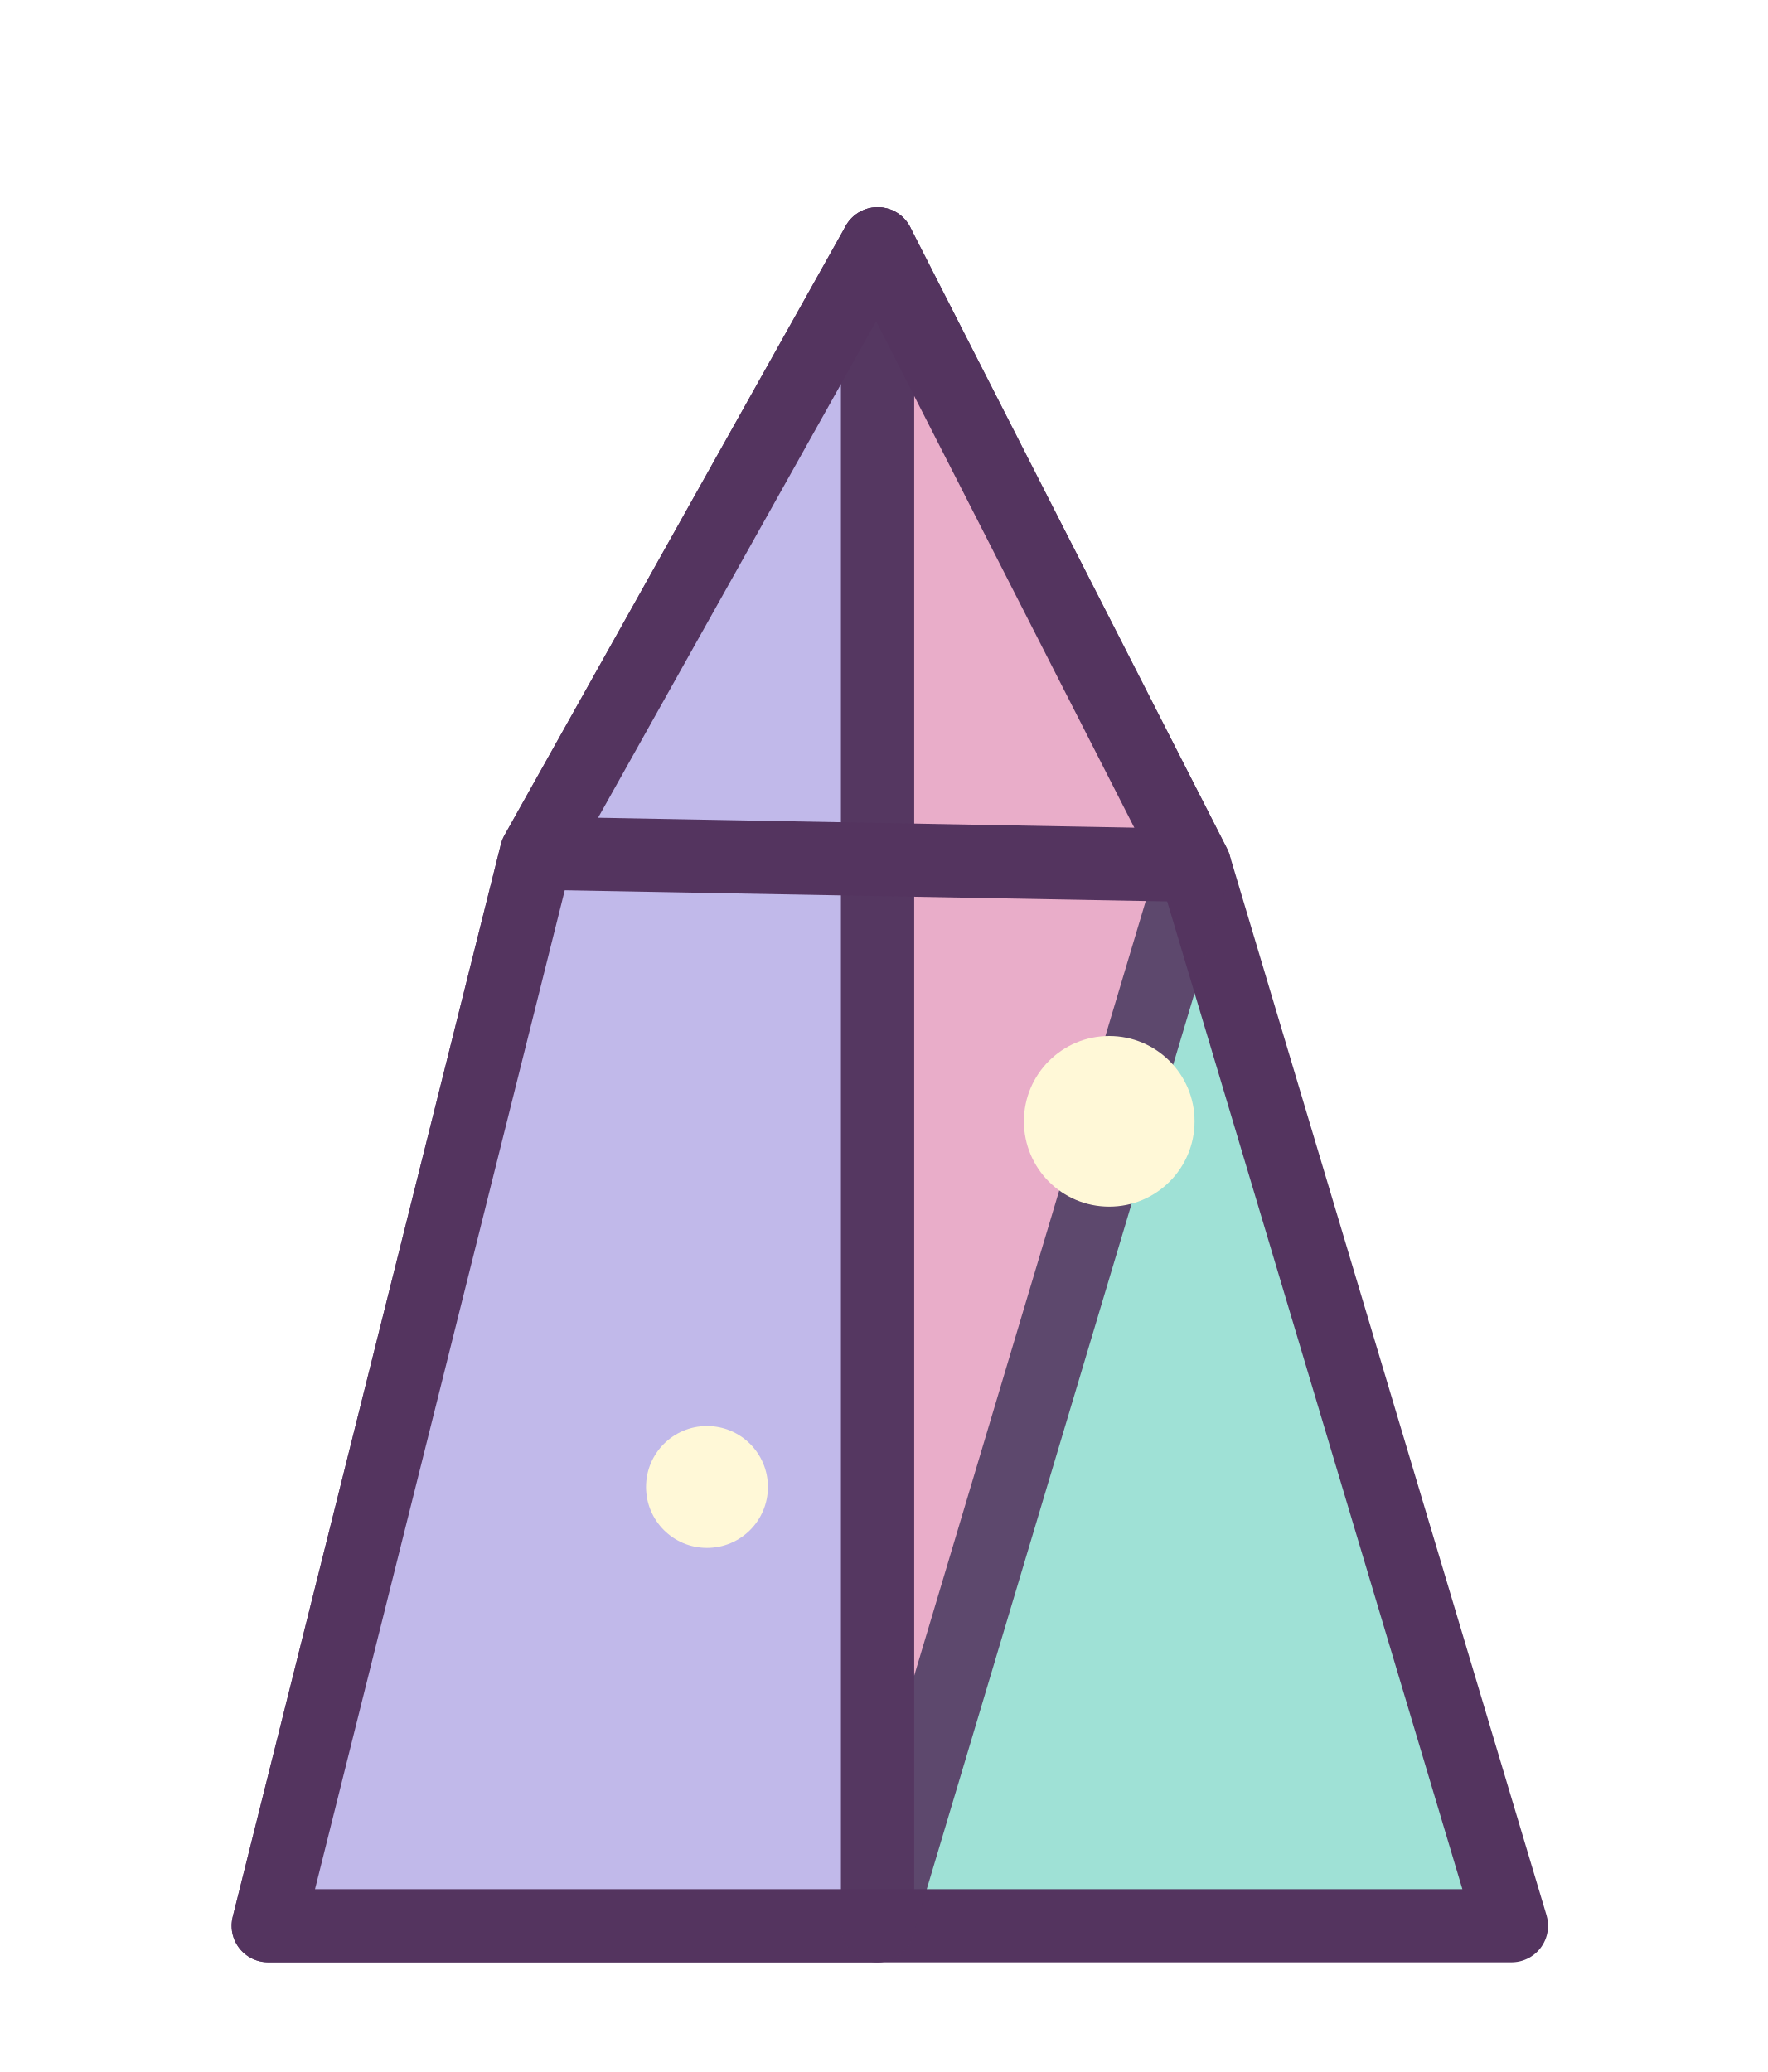
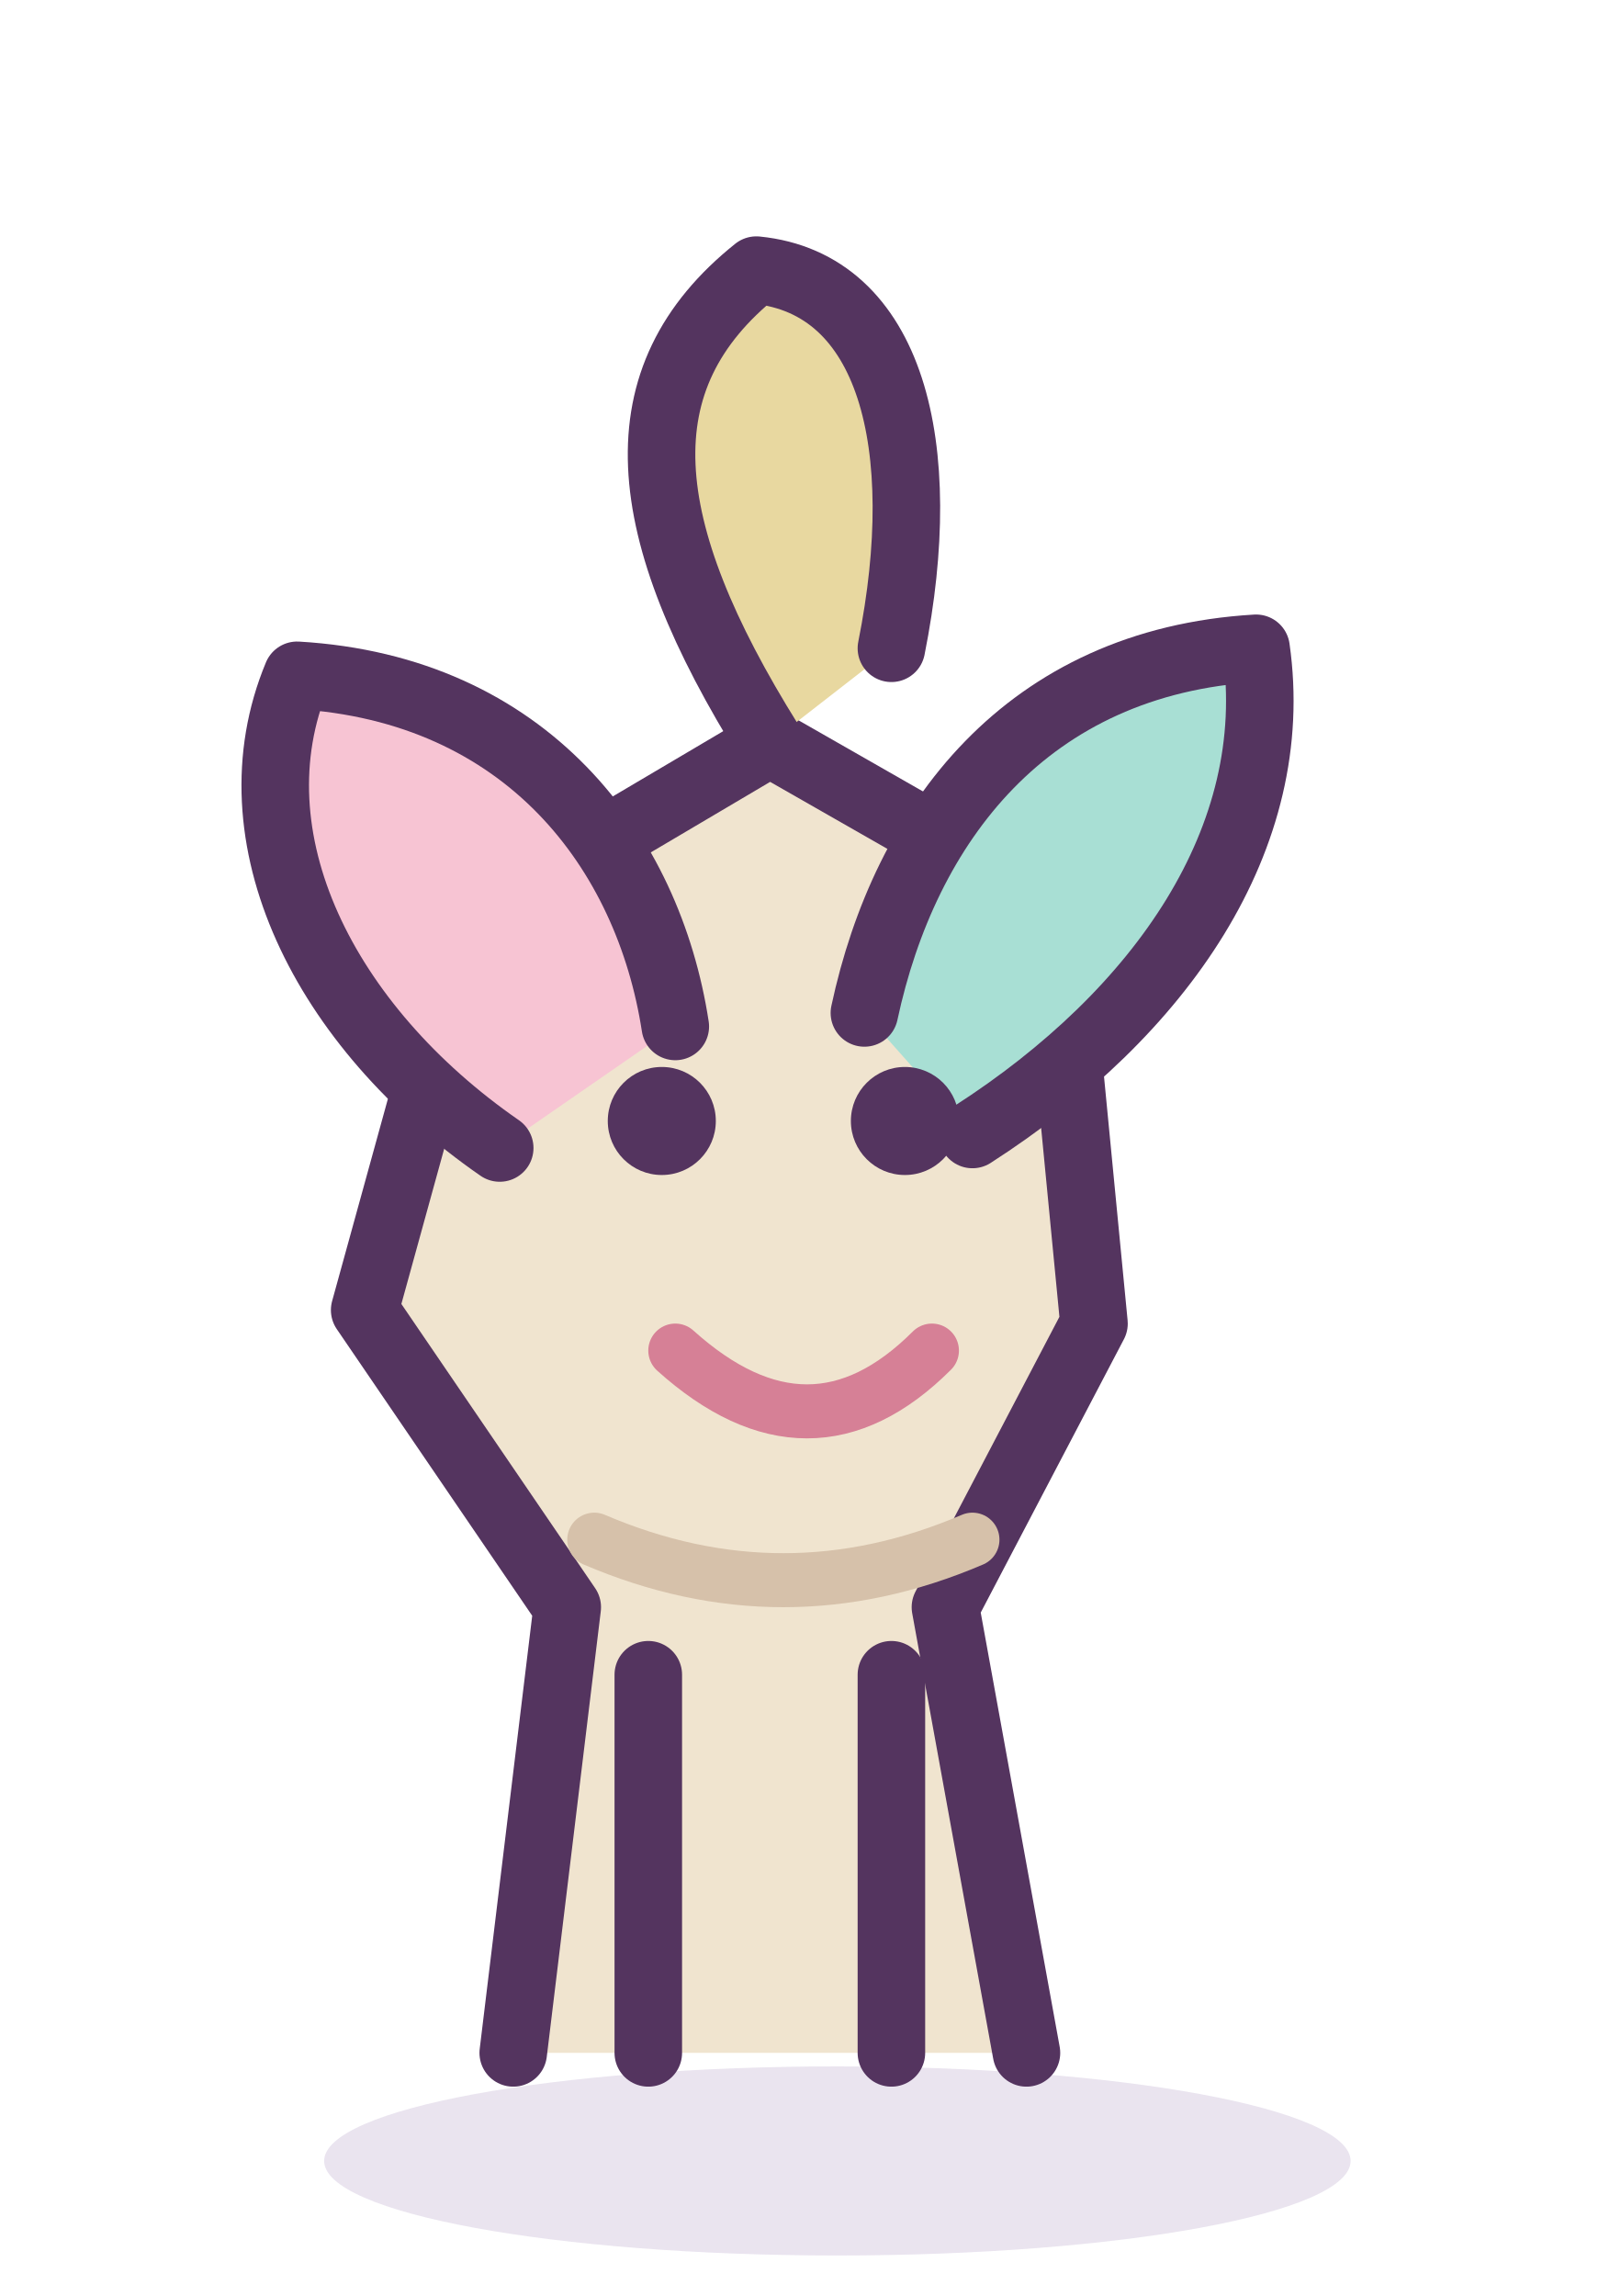
- <svg xmlns="http://www.w3.org/2000/svg" width="145" height="170" viewBox="0 0 145 170">
-   <g stroke="#54345f" stroke-width="6" stroke-linejoin="round">
-     <path d="M22 158 L44 70 L72 20 L98 71 L124 158Z" fill="#9fe1d6" />
-     <path d="M44 70 L72 20 L72 158 L22 158Z" fill="#c7b1ed" opacity=".85" />
-     <path d="M72 20 L98 71 L72 158Z" fill="#f3a7c7" opacity=".88" />
-     <path d="M44 70 L98 71" fill="none" />
-   </g>
-   <g fill="#fff8d7">
-     <circle cx="91" cy="92" r="7" />
-     <circle cx="58" cy="122" r="5" />
+ <svg xmlns="http://www.w3.org/2000/svg" width="120" height="170" viewBox="0 0 120 170">
+   <ellipse cx="62" cy="160" rx="38" ry="7" fill="#8869a8" opacity=".18" />
+   <g stroke="#54345f" stroke-width="5" stroke-linejoin="round" stroke-linecap="round">
+     <path d="M38 152 L42 119 L27 97 L35 68 L57 55 L78 67 L81 98 L70 119 L76 152" fill="#f0e4cf" />
+     <path d="M48 152 V124 M66 152 V124" fill="none" />
+     <path d="M57 55 C47 39 46 28 56 20 C66 21 69 33 66 48" fill="#e8d8a0" />
+     <path d="M37 85 C24 76 17 62 22 50 C39 51 48 63 50 76" fill="#f7c4d3" />
+     <path d="M72 84 C86 75 95 62 93 48 C76 49 67 61 64 75" fill="#a8dfd4" />
+     <circle cx="49" cy="83" r="4" fill="#54345f" stroke="none" />
+     <circle cx="67" cy="83" r="4" fill="#54345f" stroke="none" />
+     <path d="M50 100 q10 9 19 0" fill="none" stroke="#d68096" stroke-width="4" />
+     <path d="M44 114 q14 6 28 0" fill="none" stroke="#d6c1aa" stroke-width="4" />
  </g>
</svg>
